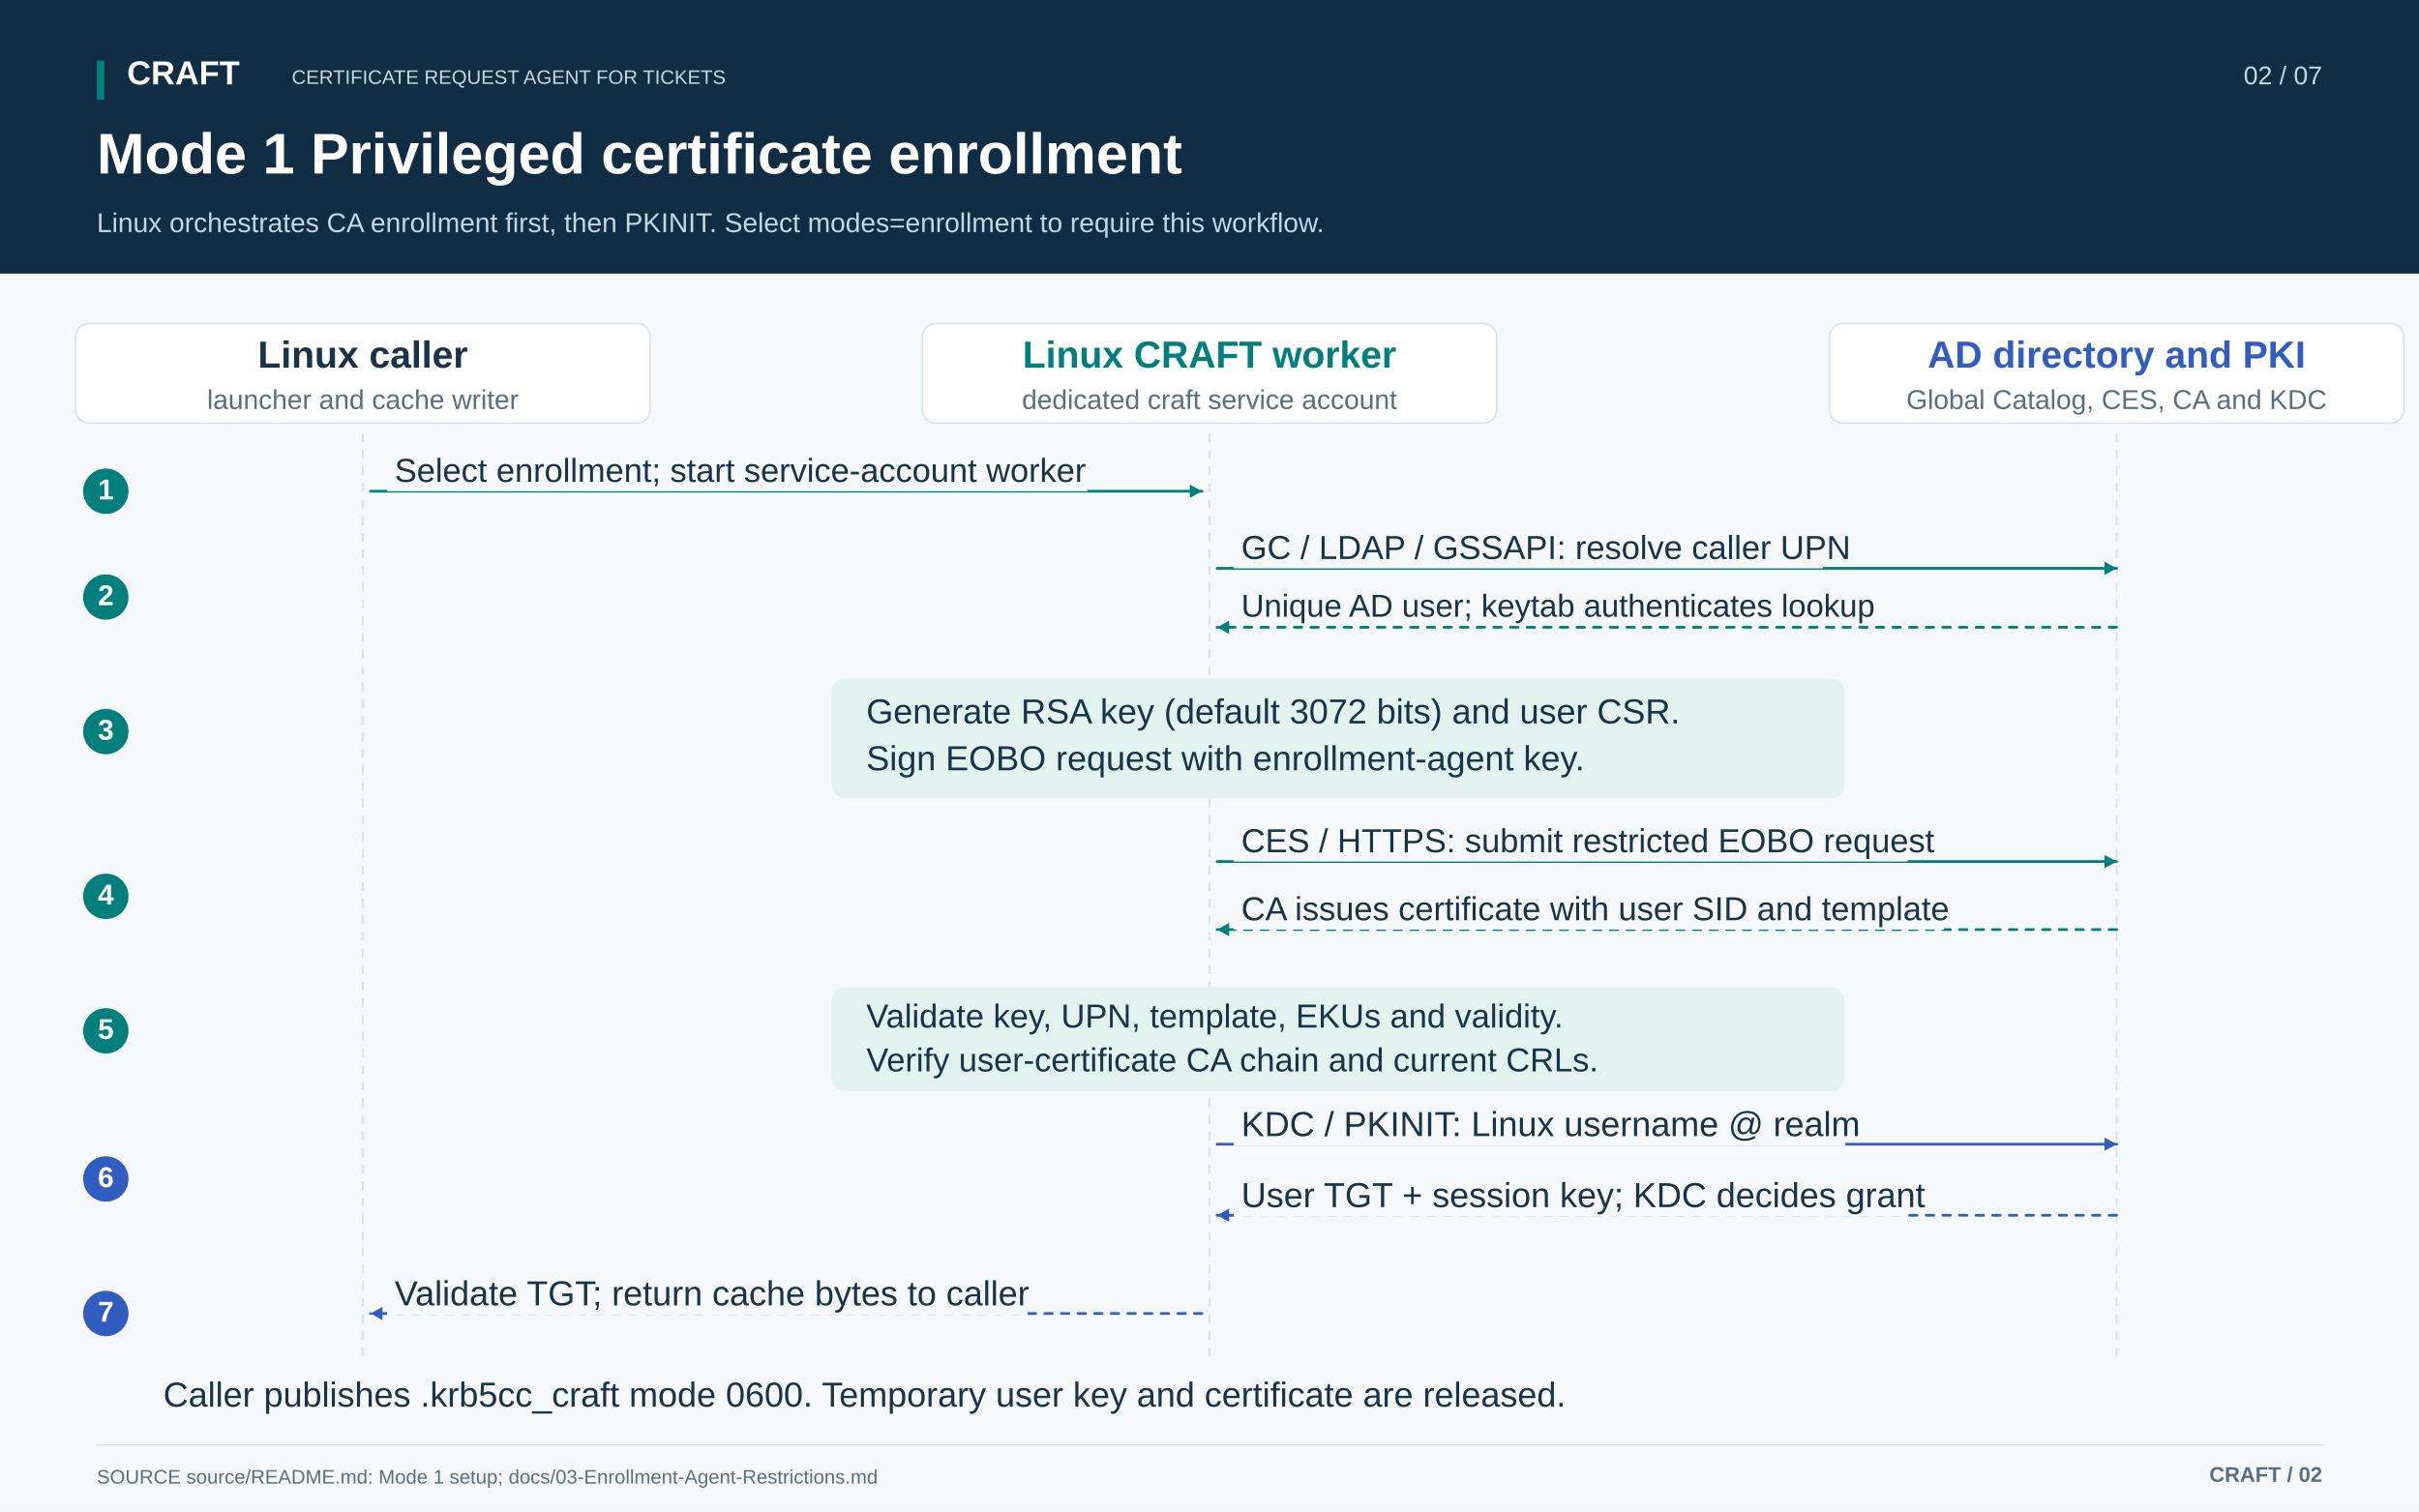
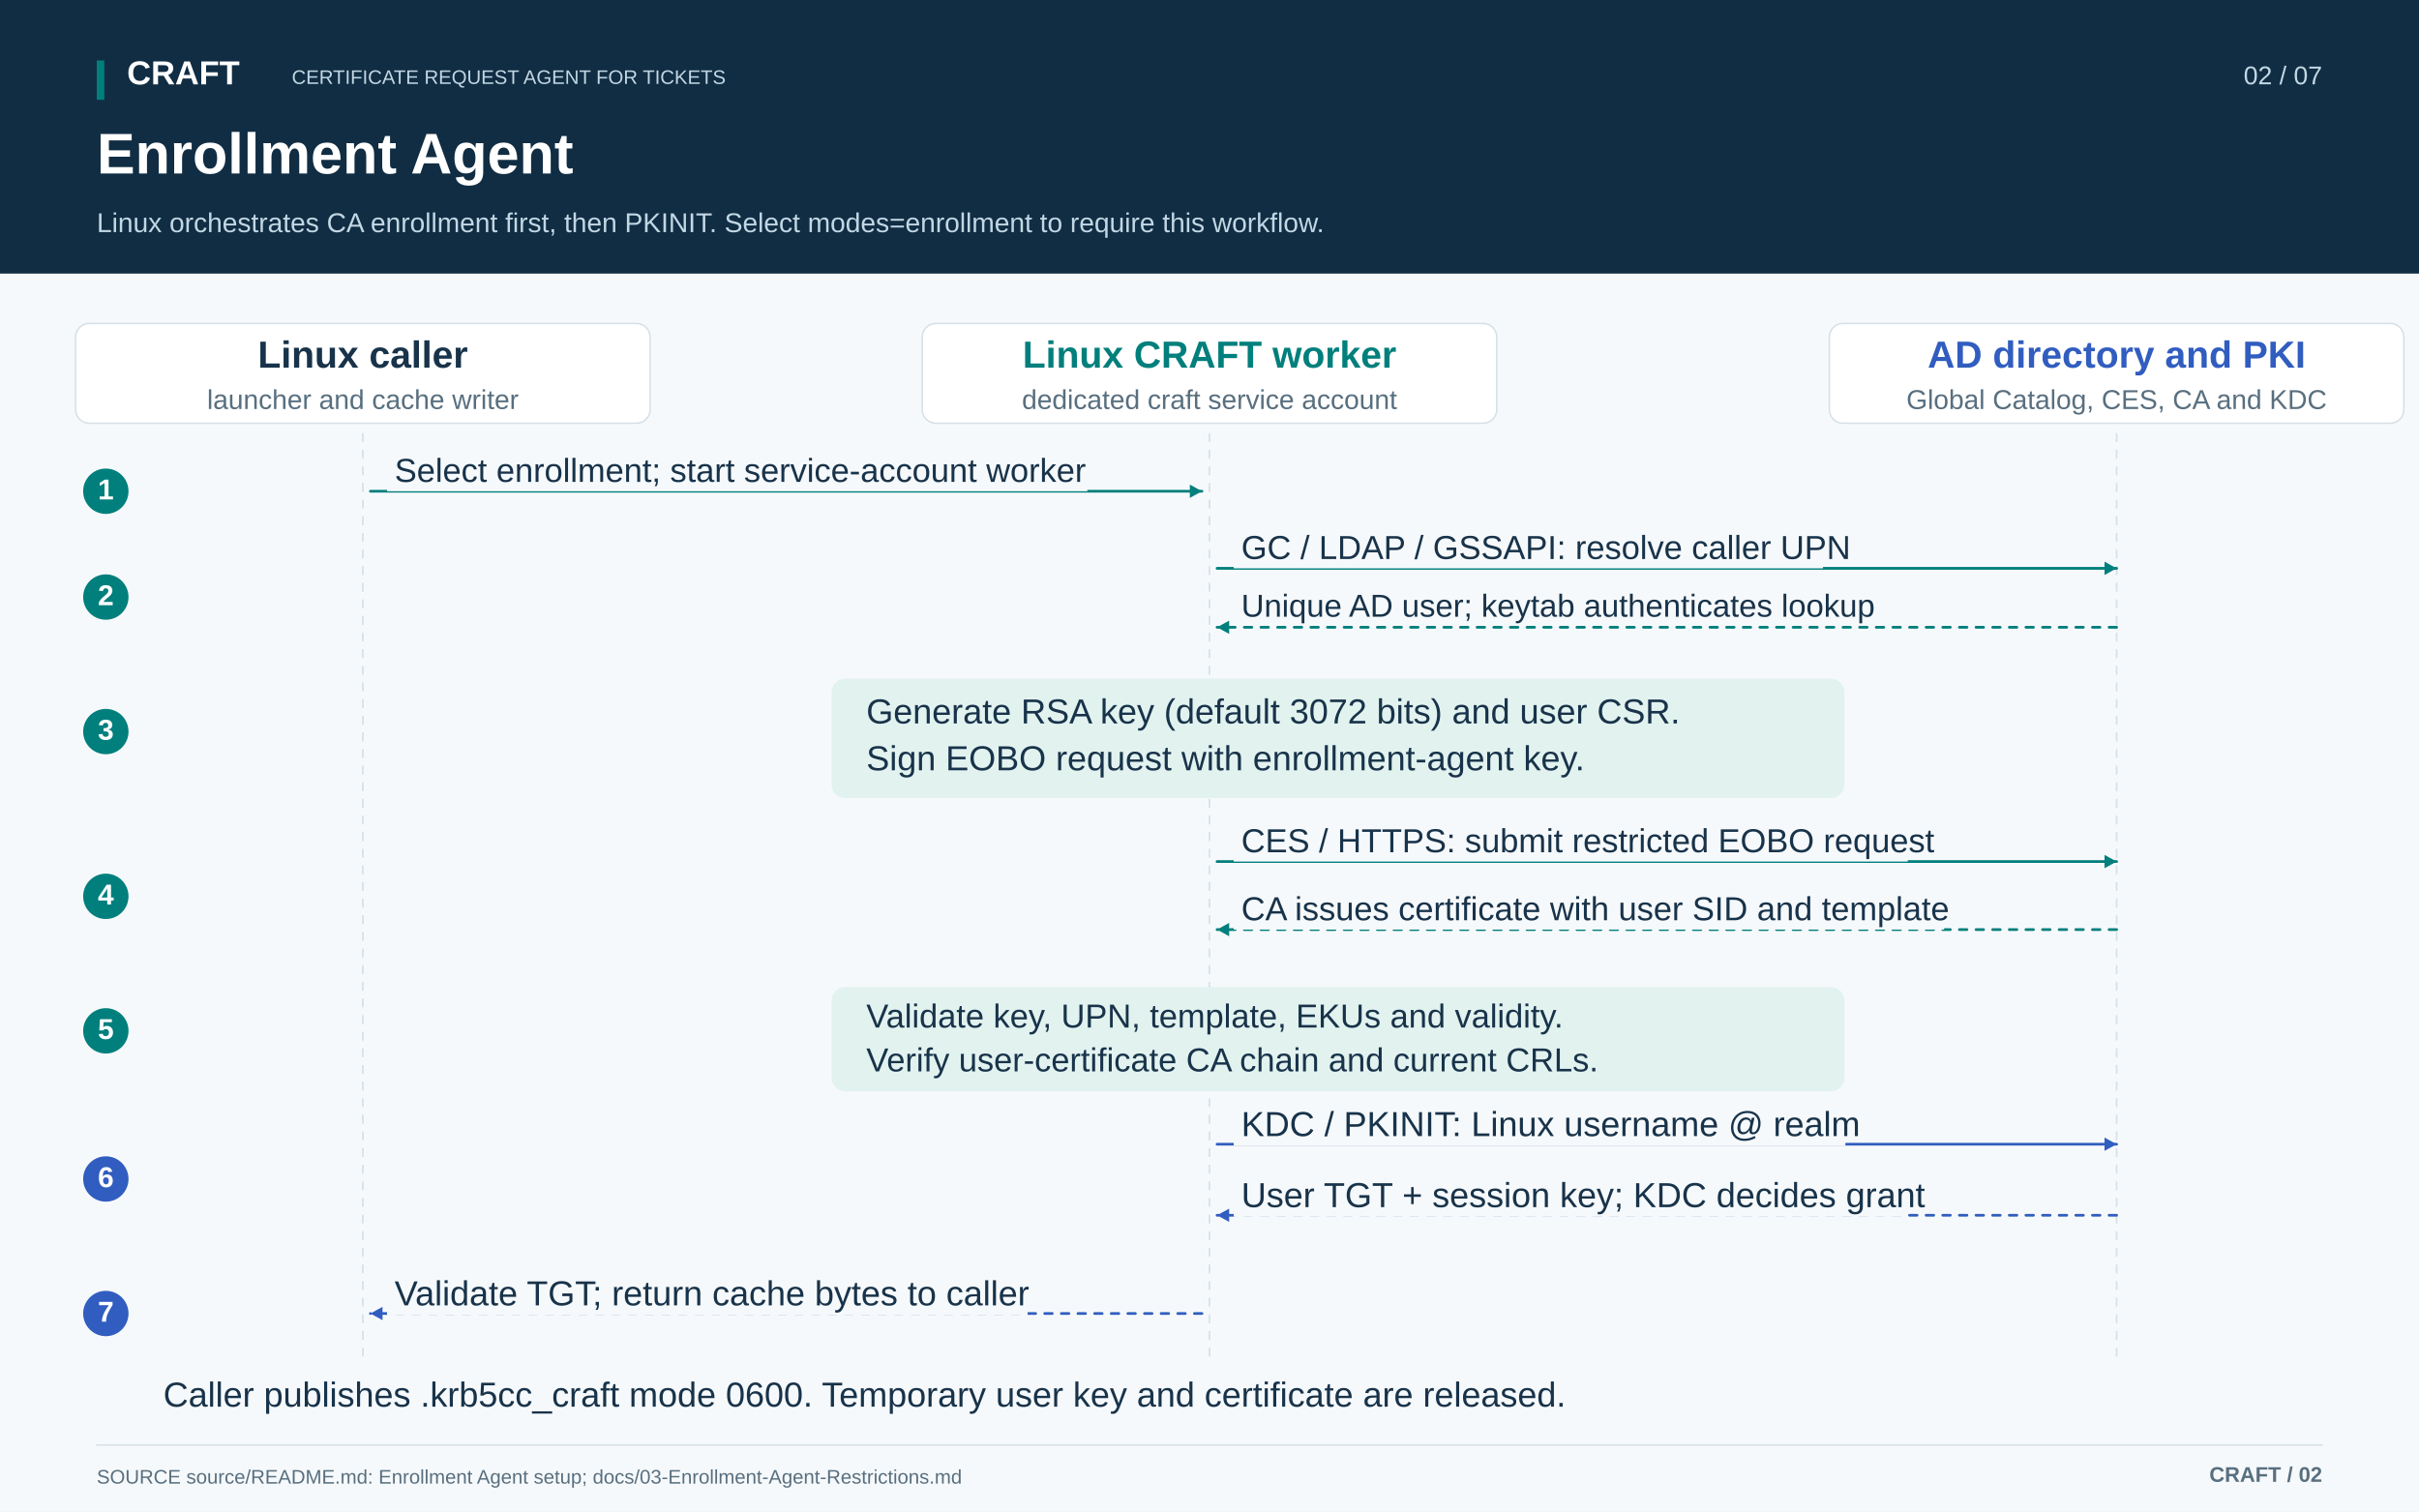
<svg xmlns="http://www.w3.org/2000/svg" width="1600" height="1000" viewBox="0 0 1600 1000" role="img" aria-labelledby="02-enrollment-sequence-title 02-enrollment-sequence-desc">
  <rect x="0" y="0" width="1600" height="1000" rx="0" fill="#F6F9FB" stroke="none" stroke-width="1" />
  <rect x="0" y="0" width="1600" height="181" rx="0" fill="#112D43" stroke="none" stroke-width="1" />
  <rect x="64" y="40" width="5" height="26" rx="0" fill="#007F7C" stroke="none" stroke-width="1" />
  <text x="84" y="55.82" font-size="22" font-family="'Segoe UI', Arial, sans-serif" fill="#FFFFFF" font-weight="600" text-anchor="start">CRAFT</text>
  <text x="193" y="55.53" font-size="13" font-family="'Segoe UI', Arial, sans-serif" fill="#C2D7E4" font-weight="400" text-anchor="start">CERTIFICATE REQUEST AGENT FOR TICKETS</text>
  <text x="1536" y="55.77" font-size="17" font-family="'Segoe UI', Arial, sans-serif" fill="#C2D7E4" font-weight="400" text-anchor="end">02 / 07</text>
-   <text x="64" y="114.78" font-size="38" font-family="'Segoe UI', Arial, sans-serif" fill="#FFFFFF" font-weight="600" text-anchor="start">Mode 1  Privileged certificate enrollment</text>
+   <text x="64" y="114.78" font-size="38" font-family="'Segoe UI', Arial, sans-serif" fill="#FFFFFF" font-weight="600" text-anchor="start">Enrollment Agent</text>
  <text x="64" y="153.58" font-size="18" font-family="'Segoe UI', Arial, sans-serif" fill="#C2D7E4" font-weight="400" text-anchor="start">Linux orchestrates CA enrollment first, then PKINIT. Select modes=enrollment to require this workflow.</text>
  <rect x="50" y="214" width="380" height="66" rx="9" fill="#FFFFFF" stroke="#D5E0E7" stroke-width="1" />
  <text x="240" y="243.25" font-size="25" font-family="'Segoe UI', Arial, sans-serif" fill="#18334A" font-weight="600" text-anchor="middle">Linux caller</text>
  <text x="240" y="270.58" font-size="18" font-family="'Segoe UI', Arial, sans-serif" fill="#586F7F" font-weight="400" text-anchor="middle">launcher and cache writer</text>
  <polyline points="240,287 240,899" fill="none" stroke="#D5E0E7" stroke-width="1.1" stroke-linecap="round" stroke-linejoin="round" stroke-dasharray="5 6" />
  <rect x="610" y="214" width="380" height="66" rx="9" fill="#FFFFFF" stroke="#D5E0E7" stroke-width="1" />
  <text x="800" y="243.25" font-size="25" font-family="'Segoe UI', Arial, sans-serif" fill="#007F7C" font-weight="600" text-anchor="middle">Linux CRAFT worker</text>
  <text x="800" y="270.58" font-size="18" font-family="'Segoe UI', Arial, sans-serif" fill="#586F7F" font-weight="400" text-anchor="middle">dedicated craft service account</text>
  <polyline points="800,287 800,899" fill="none" stroke="#D5E0E7" stroke-width="1.1" stroke-linecap="round" stroke-linejoin="round" stroke-dasharray="5 6" />
  <rect x="1210" y="214" width="380" height="66" rx="9" fill="#FFFFFF" stroke="#D5E0E7" stroke-width="1" />
  <text x="1400" y="243.25" font-size="25" font-family="'Segoe UI', Arial, sans-serif" fill="#315DC0" font-weight="600" text-anchor="middle">AD directory and PKI</text>
  <text x="1400" y="270.58" font-size="18" font-family="'Segoe UI', Arial, sans-serif" fill="#586F7F" font-weight="400" text-anchor="middle">Global Catalog, CES, CA and KDC</text>
  <polyline points="1400,287 1400,899" fill="none" stroke="#D5E0E7" stroke-width="1.1" stroke-linecap="round" stroke-linejoin="round" stroke-dasharray="5 6" />
  <circle cx="70" cy="325" r="15" fill="#007F7C" stroke="none" stroke-width="1" />
  <text x="70" y="330.39" font-size="19" font-family="'Segoe UI', Arial, sans-serif" fill="#FFFFFF" font-weight="600" text-anchor="middle">1</text>
  <polyline points="245,325 795,325" fill="none" stroke="#007F7C" stroke-width="1.8" stroke-linecap="round" stroke-linejoin="round" />
  <polygon points="795,325 787.0,320.6 787.0,329.4" fill="#007F7C" />
  <rect x="256" y="299" width="463.224" height="26" rx="0" fill="#F6F9FB" stroke="none" stroke-width="1" />
  <text x="261" y="318.82" font-size="22" font-family="'Segoe UI', Arial, sans-serif" fill="#18334A" font-weight="400" text-anchor="start">Select enrollment; start service-account worker</text>
  <circle cx="70" cy="395" r="15" fill="#007F7C" stroke="none" stroke-width="1" />
  <text x="70" y="400.39" font-size="19" font-family="'Segoe UI', Arial, sans-serif" fill="#FFFFFF" font-weight="600" text-anchor="middle">2</text>
  <polyline points="805,376 1400,376" fill="none" stroke="#007F7C" stroke-width="1.8" stroke-linecap="round" stroke-linejoin="round" />
  <polygon points="1400,376 1392.0,371.6 1392.0,380.4" fill="#007F7C" />
  <rect x="816" y="350" width="389.747" height="26" rx="0" fill="#F6F9FB" stroke="none" stroke-width="1" />
  <text x="821" y="369.82" font-size="22" font-family="'Segoe UI', Arial, sans-serif" fill="#18334A" font-weight="400" text-anchor="start">GC / LDAP / GSSAPI: resolve caller UPN</text>
  <polyline points="1400,415 805,415" fill="none" stroke="#007F7C" stroke-width="1.8" stroke-linecap="round" stroke-linejoin="round" stroke-dasharray="5 6" />
  <polygon points="805,415 813.0,419.4 813.0,410.6" fill="#007F7C" />
  <rect x="816" y="389" width="427.416" height="25" rx="0" fill="#F6F9FB" stroke="none" stroke-width="1" />
  <text x="821" y="408.01" font-size="21" font-family="'Segoe UI', Arial, sans-serif" fill="#18334A" font-weight="400" text-anchor="start">Unique AD user; keytab authenticates lookup</text>
  <circle cx="70" cy="484" r="15" fill="#007F7C" stroke="none" stroke-width="1" />
  <text x="70" y="489.39" font-size="19" font-family="'Segoe UI', Arial, sans-serif" fill="#FFFFFF" font-weight="600" text-anchor="middle">3</text>
  <rect x="550" y="449" width="670" height="79" rx="9" fill="#E2F2EF" stroke="none" stroke-width="1" />
  <text x="573" y="478.63" font-size="23" font-family="'Segoe UI', Arial, sans-serif" fill="#18334A" font-weight="400" text-anchor="start">Generate RSA key (default 3072 bits) and user CSR.</text>
  <text x="573" y="509.63" font-size="23" font-family="'Segoe UI', Arial, sans-serif" fill="#18334A" font-weight="400" text-anchor="start">Sign EOBO request with enrollment-agent key.</text>
  <circle cx="70" cy="593" r="15" fill="#007F7C" stroke="none" stroke-width="1" />
  <text x="70" y="598.39" font-size="19" font-family="'Segoe UI', Arial, sans-serif" fill="#FFFFFF" font-weight="600" text-anchor="middle">4</text>
  <polyline points="805,570 1400,570" fill="none" stroke="#007F7C" stroke-width="1.8" stroke-linecap="round" stroke-linejoin="round" />
  <polygon points="1400,570 1392.0,565.6 1392.0,574.4" fill="#007F7C" />
  <rect x="816" y="544" width="445.832" height="26" rx="0" fill="#F6F9FB" stroke="none" stroke-width="1" />
  <text x="821" y="563.82" font-size="22" font-family="'Segoe UI', Arial, sans-serif" fill="#18334A" font-weight="400" text-anchor="start">CES / HTTPS: submit restricted EOBO request</text>
  <polyline points="1400,615 805,615" fill="none" stroke="#007F7C" stroke-width="1.8" stroke-linecap="round" stroke-linejoin="round" stroke-dasharray="5 6" />
  <polygon points="805,615 813.0,619.4 813.0,610.6" fill="#007F7C" />
  <rect x="816" y="589" width="469.873" height="26" rx="0" fill="#F6F9FB" stroke="none" stroke-width="1" />
  <text x="821" y="608.82" font-size="22" font-family="'Segoe UI', Arial, sans-serif" fill="#18334A" font-weight="400" text-anchor="start">CA issues certificate with user SID and template</text>
  <circle cx="70" cy="682" r="15" fill="#007F7C" stroke="none" stroke-width="1" />
  <text x="70" y="687.39" font-size="19" font-family="'Segoe UI', Arial, sans-serif" fill="#FFFFFF" font-weight="600" text-anchor="middle">5</text>
  <rect x="550" y="653" width="670" height="69" rx="9" fill="#E2F2EF" stroke="none" stroke-width="1" />
  <text x="573" y="679.82" font-size="22" font-family="'Segoe UI', Arial, sans-serif" fill="#18334A" font-weight="400" text-anchor="start">Validate key, UPN, template, EKUs and validity.</text>
  <text x="573" y="708.82" font-size="22" font-family="'Segoe UI', Arial, sans-serif" fill="#18334A" font-weight="400" text-anchor="start">Verify user-certificate CA chain and current CRLs.</text>
  <circle cx="70" cy="780" r="15" fill="#315DC0" stroke="none" stroke-width="1" />
  <text x="70" y="785.39" font-size="19" font-family="'Segoe UI', Arial, sans-serif" fill="#FFFFFF" font-weight="600" text-anchor="middle">6</text>
  <polyline points="805,757 1400,757" fill="none" stroke="#315DC0" stroke-width="1.8" stroke-linecap="round" stroke-linejoin="round" />
  <polygon points="1400,757 1392.0,752.6 1392.0,761.4" fill="#315DC0" />
  <rect x="816" y="731" width="404.594" height="27" rx="0" fill="#F6F9FB" stroke="none" stroke-width="1" />
  <text x="821" y="751.63" font-size="23" font-family="'Segoe UI', Arial, sans-serif" fill="#18334A" font-weight="400" text-anchor="start">KDC / PKINIT: Linux username @ realm</text>
  <polyline points="1400,804 805,804" fill="none" stroke="#315DC0" stroke-width="1.8" stroke-linecap="round" stroke-linejoin="round" stroke-dasharray="5 6" />
  <polygon points="805,804 813.0,808.4 813.0,799.6" fill="#315DC0" />
  <rect x="816" y="778" width="443.103" height="27" rx="0" fill="#F6F9FB" stroke="none" stroke-width="1" />
  <text x="821" y="798.63" font-size="23" font-family="'Segoe UI', Arial, sans-serif" fill="#18334A" font-weight="400" text-anchor="start">User TGT + session key; KDC decides grant</text>
  <circle cx="70" cy="869" r="15" fill="#315DC0" stroke="none" stroke-width="1" />
  <text x="70" y="874.39" font-size="19" font-family="'Segoe UI', Arial, sans-serif" fill="#FFFFFF" font-weight="600" text-anchor="middle">7</text>
  <polyline points="795,869 245,869" fill="none" stroke="#315DC0" stroke-width="1.8" stroke-linecap="round" stroke-linejoin="round" stroke-dasharray="5 6" />
  <polygon points="245,869 253.0,873.4 253.0,864.6" fill="#315DC0" />
  <rect x="256" y="843" width="423.697" height="27" rx="0" fill="#F6F9FB" stroke="none" stroke-width="1" />
  <text x="261" y="863.63" font-size="23" font-family="'Segoe UI', Arial, sans-serif" fill="#18334A" font-weight="400" text-anchor="start">Validate TGT; return cache bytes to caller</text>
  <text x="108" y="930.63" font-size="23" font-family="'Segoe UI', Arial, sans-serif" fill="#18334A" font-weight="400" text-anchor="start">Caller publishes .krb5cc_craft mode 0600. Temporary user key and certificate are released.</text>
  <polyline points="64,956 1536,956" fill="none" stroke="#D5E0E7" stroke-width="1" stroke-linecap="round" stroke-linejoin="round" />
-   <text x="64" y="981.53" font-size="13" font-family="'Segoe UI', Arial, sans-serif" fill="#586F7F" font-weight="400" text-anchor="start">SOURCE  source/README.md: Mode 1 setup; docs/03-Enrollment-Agent-Restrictions.md</text>
+   <text x="64" y="981.53" font-size="13" font-family="'Segoe UI', Arial, sans-serif" fill="#586F7F" font-weight="400" text-anchor="start">SOURCE  source/README.md: Enrollment Agent setup; docs/03-Enrollment-Agent-Restrictions.md</text>
  <text x="1536" y="980.34" font-size="14" font-family="'Segoe UI', Arial, sans-serif" fill="#586F7F" font-weight="600" text-anchor="end">CRAFT  /  02</text>
</svg>
